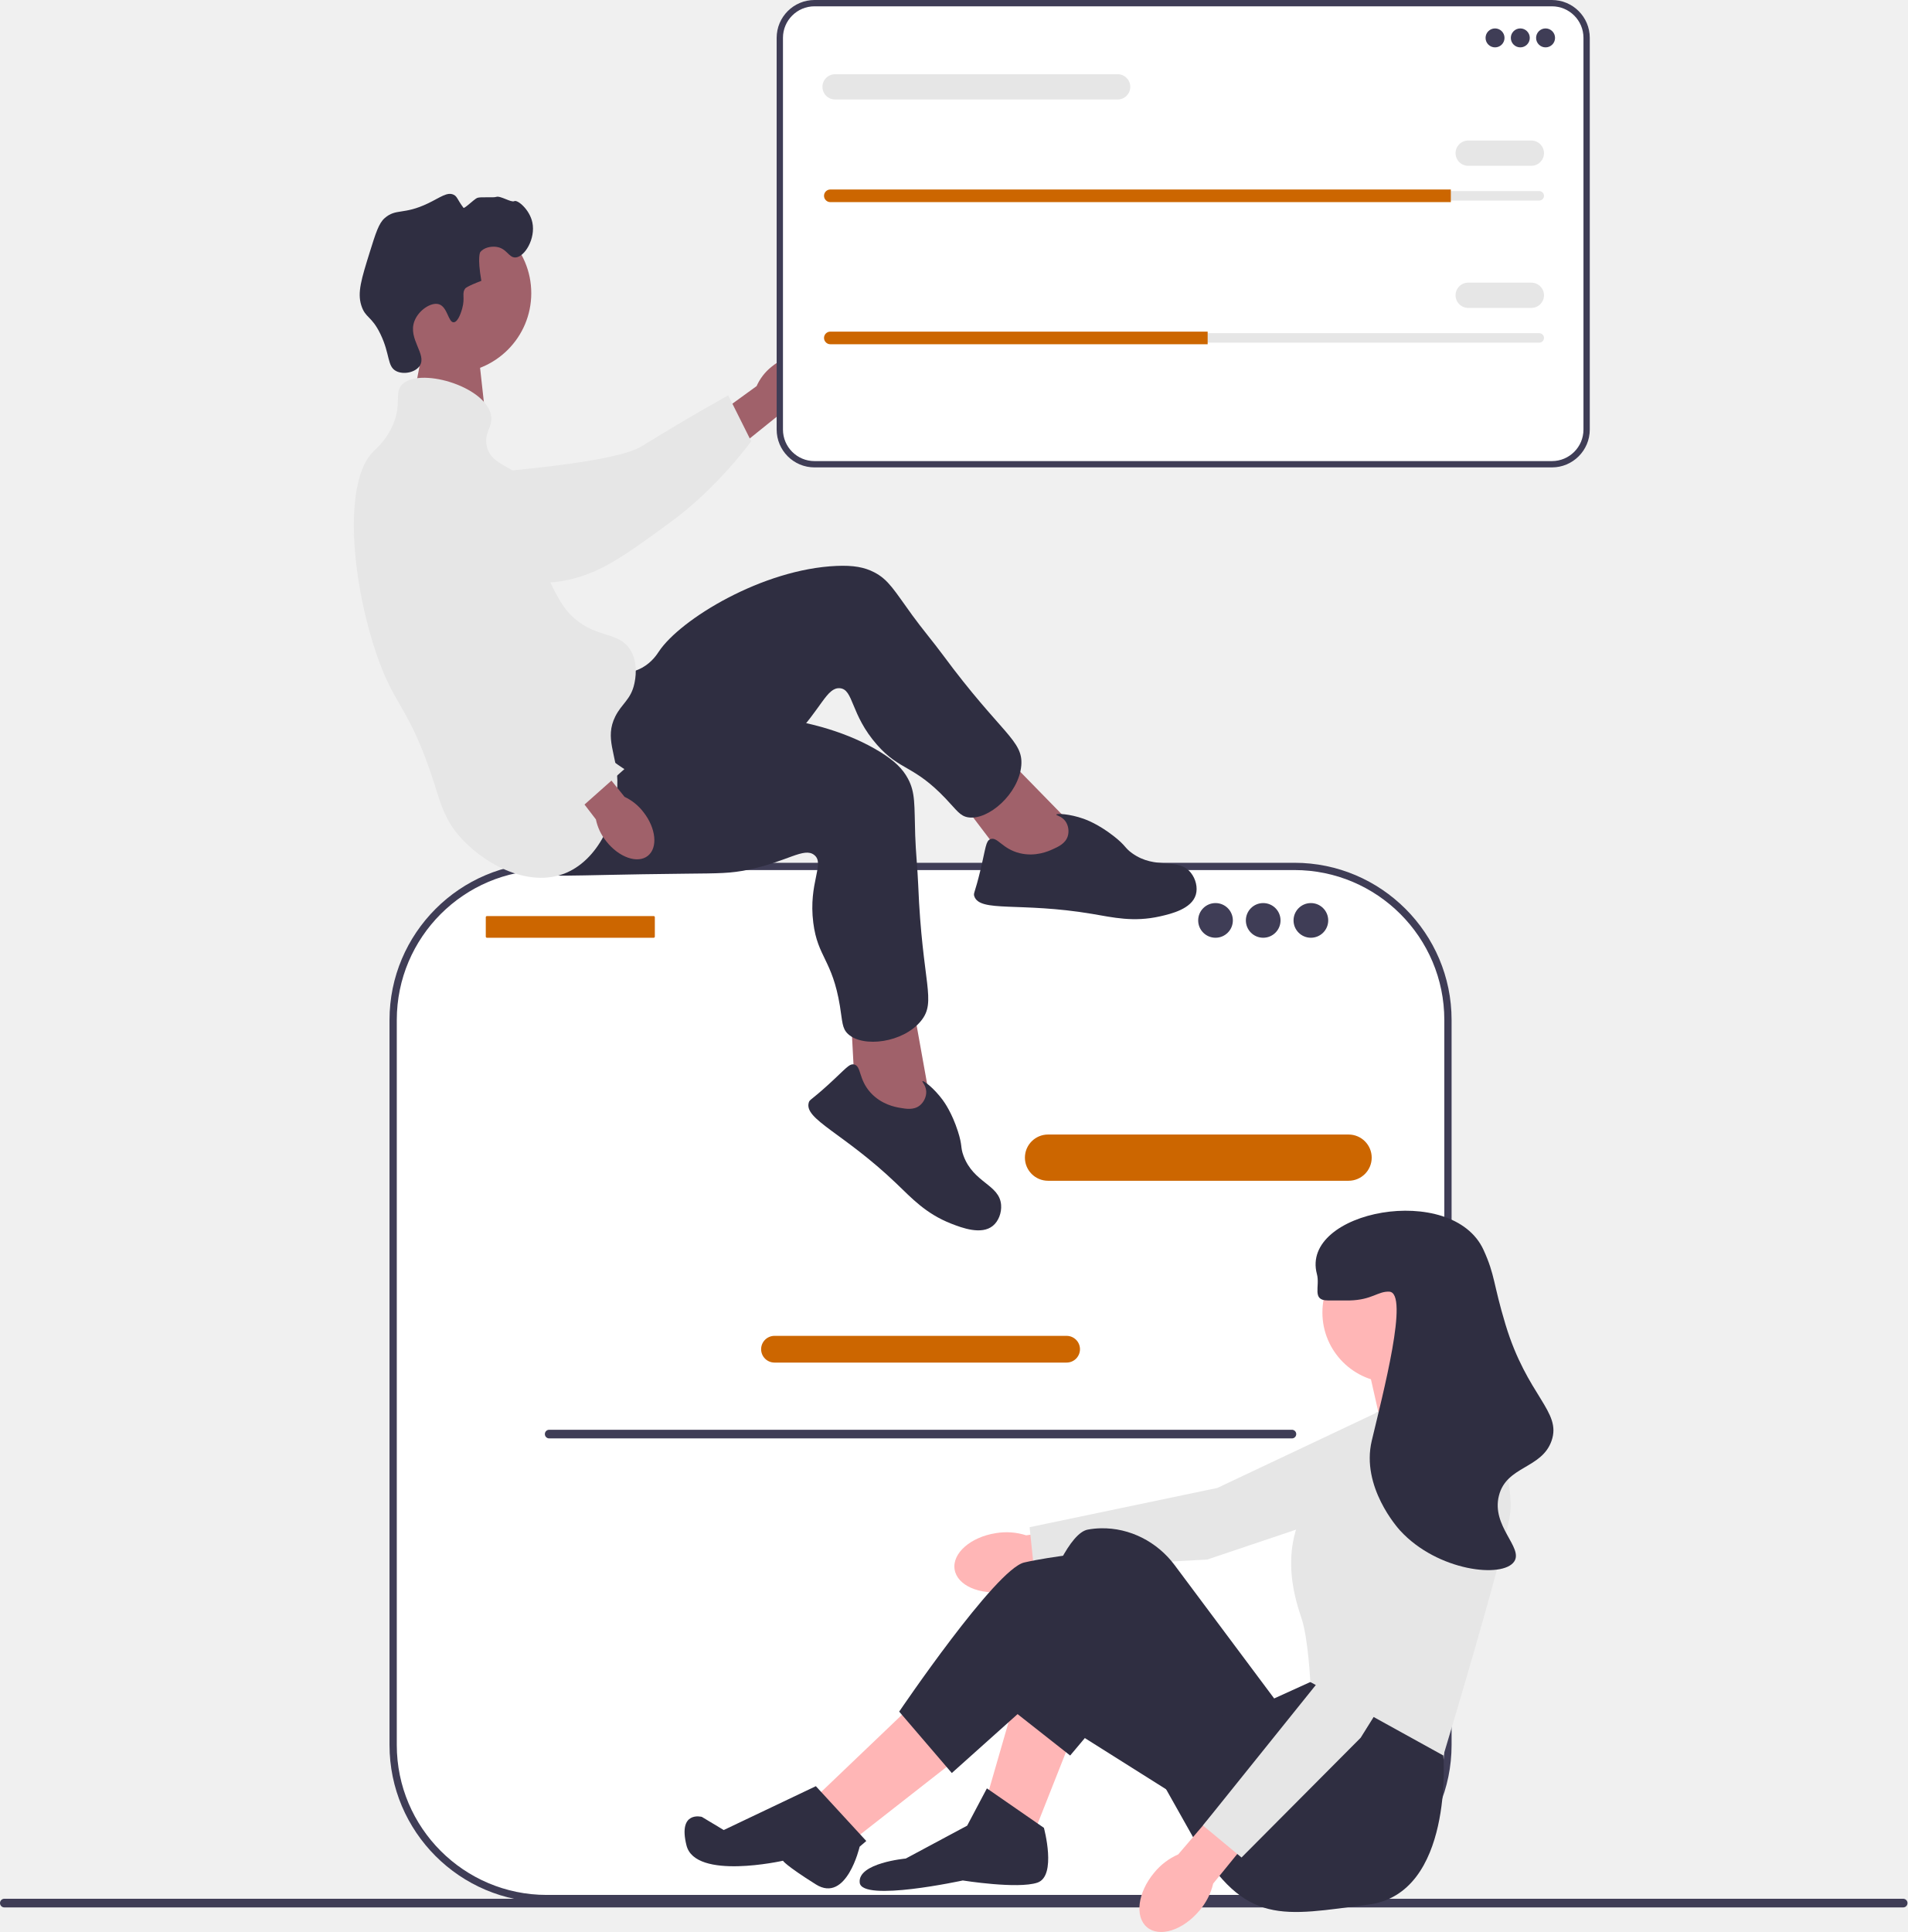
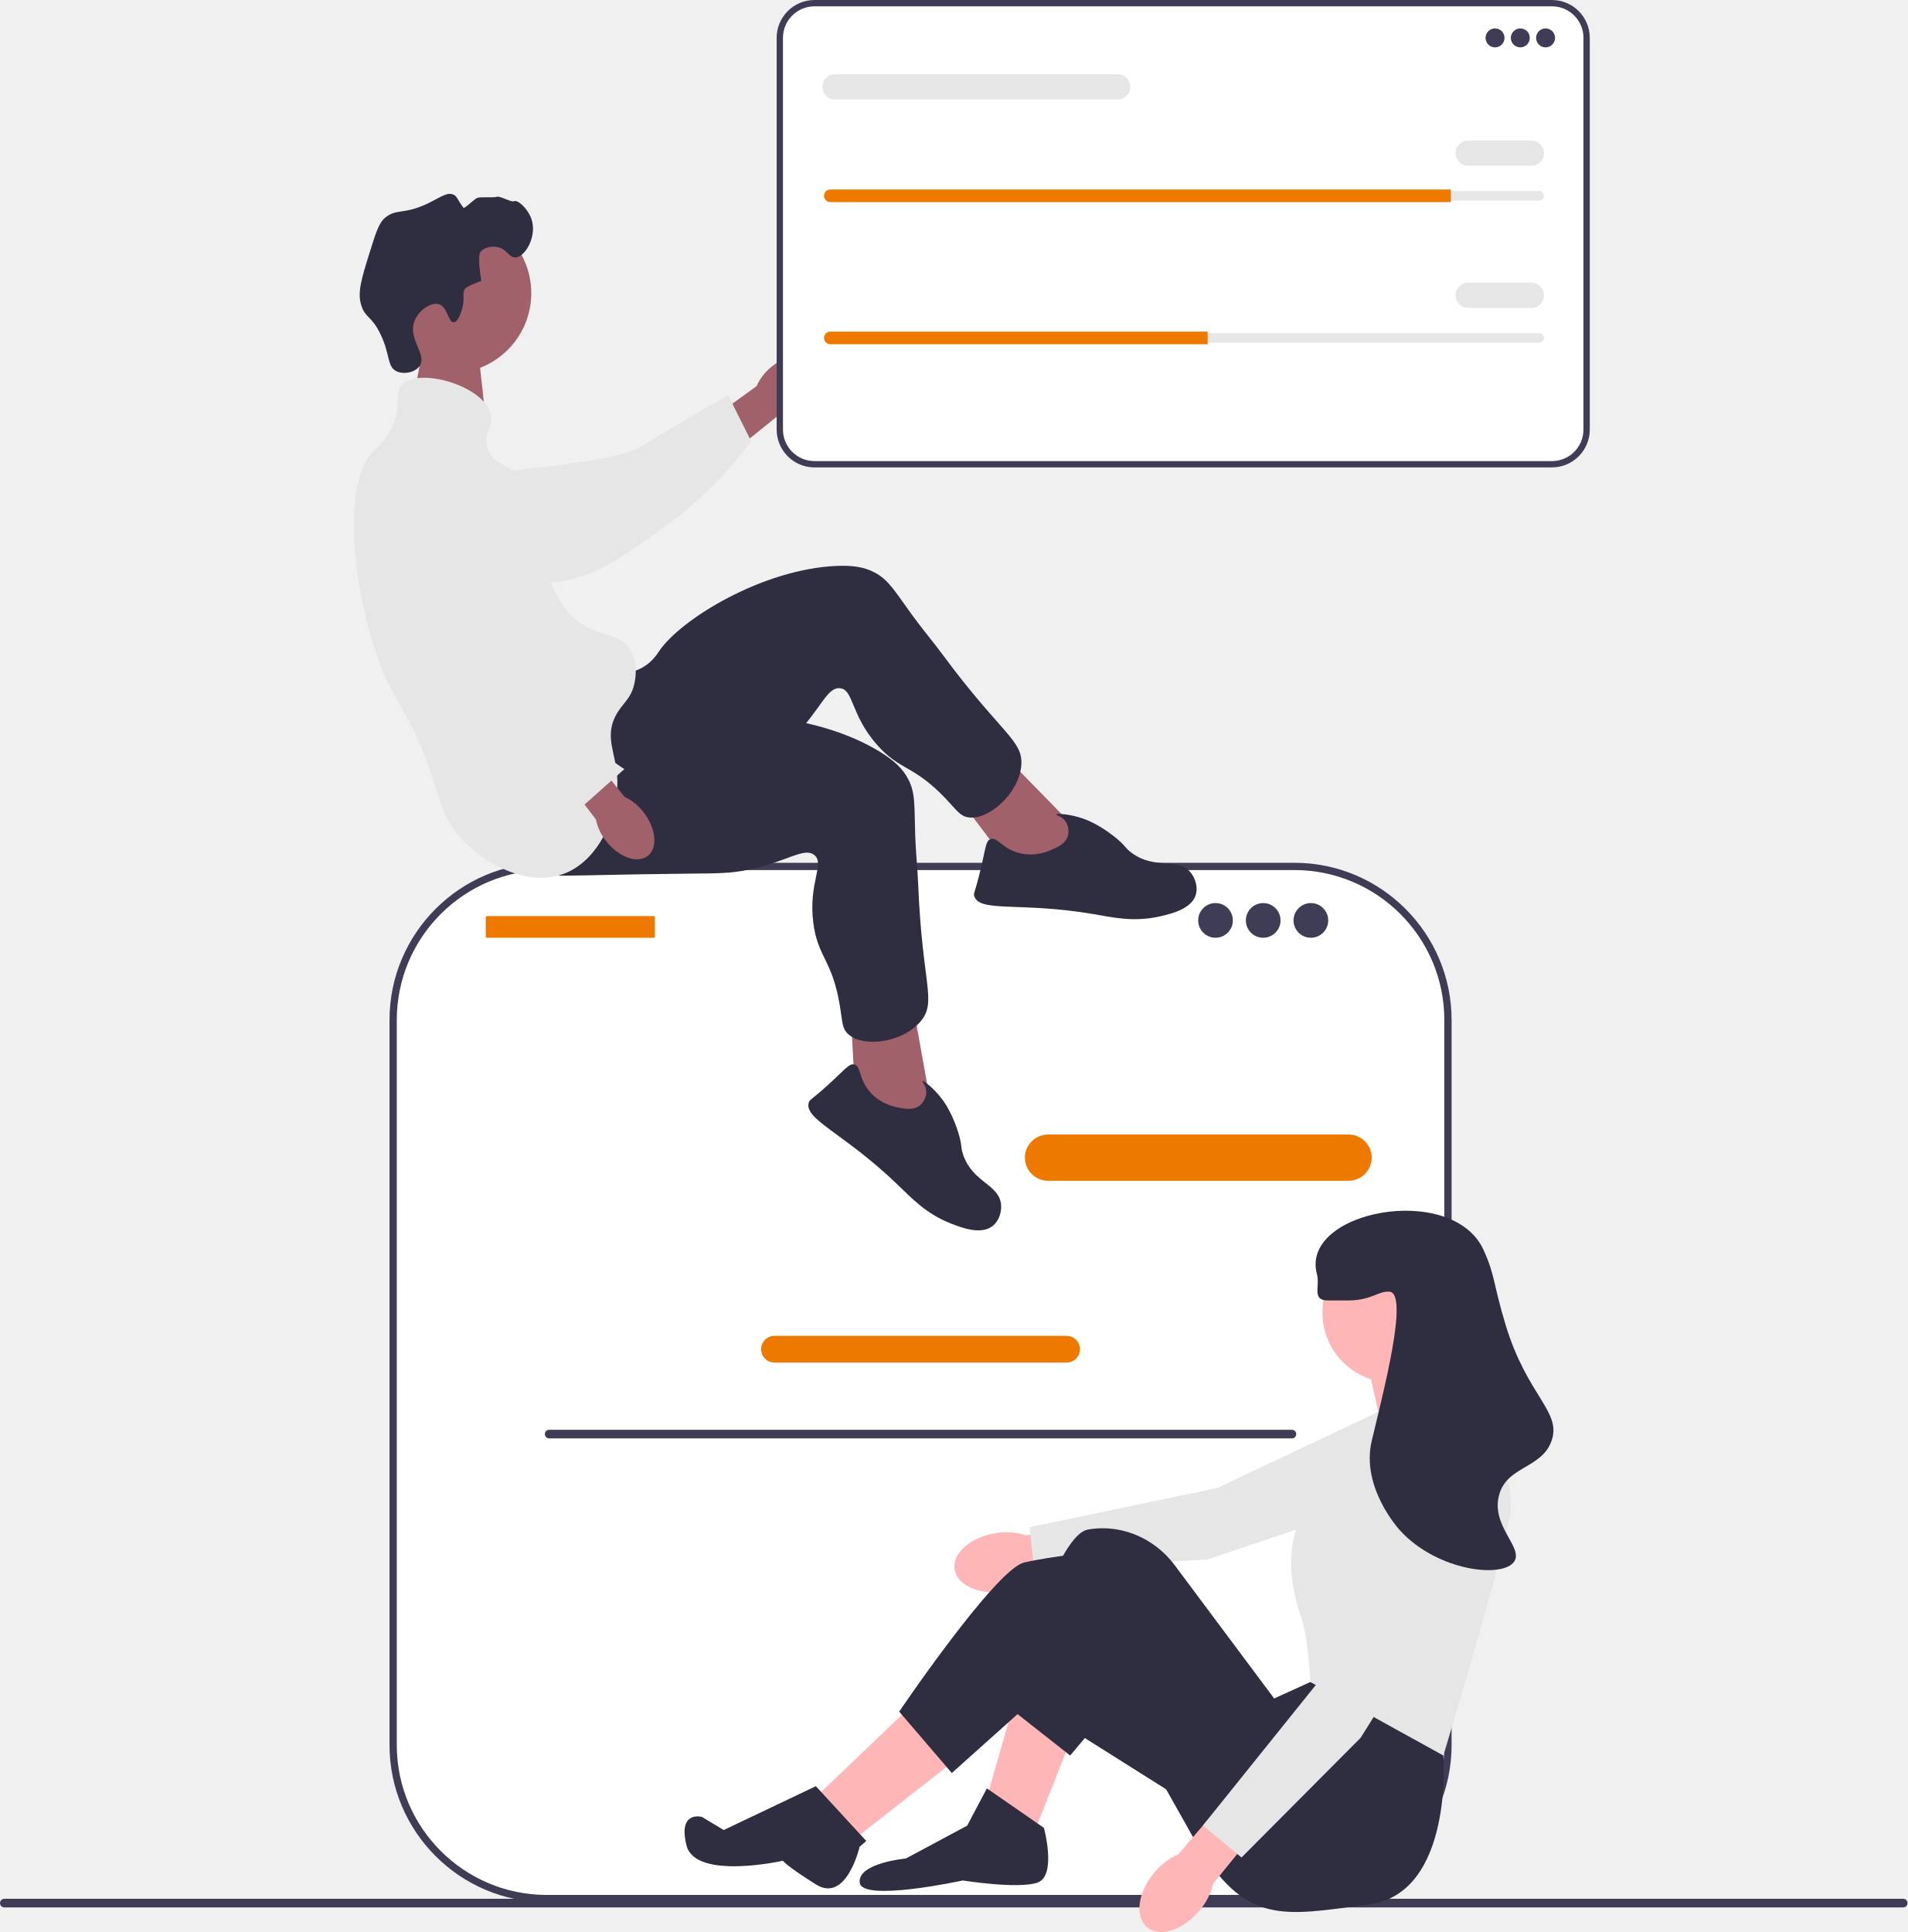
<svg xmlns="http://www.w3.org/2000/svg" width="524.67" height="531.397" viewBox="0 0 524.67 531.397">
  <polygon points="117.675 88.744 113.675 109.744 133.618 115.366 131.14 92.946 117.675 88.744" fill="#a0616a" />
  <path d="M0,523.445c0,.66,.53,1.19,1.19,1.19H523.48c.66,0,1.19-.53,1.19-1.19,0-.66-.53-1.19-1.19-1.19H1.19c-.66,0-1.19,.53-1.19,1.19Z" fill="#3f3d56" />
  <g>
    <path d="M356.038,238.309H150.369c-23.323,0-42.23,18.907-42.23,42.23v199.433c0,23.323,18.907,42.23,42.23,42.23h205.669c23.323,0,42.23-18.907,42.23-42.23v-199.433c0-23.323-18.907-42.23-42.23-42.23v0Z" fill="#fff" />
    <path d="M356.038,523.201H150.369c-23.837,0-43.23-19.393-43.23-43.229v-199.433c0-23.837,19.393-43.23,43.23-43.23h205.669c23.837,0,43.23,19.393,43.23,43.23v199.433c0,23.837-19.393,43.229-43.23,43.229h-0ZM150.369,239.309c-22.734,0-41.23,18.496-41.23,41.23v199.433c0,22.734,18.496,41.229,41.23,41.229h205.669c22.734,0,41.23-18.495,41.23-41.229v-199.433c0-22.734-18.496-41.23-41.23-41.23H150.369v-0Z" fill="#3f3d56" />
-     <path d="M370.936,324.77h-82.668c-3.506,0-6.359-2.853-6.359-6.359s2.853-6.359,6.359-6.359h82.668c3.506,0,6.359,2.853,6.359,6.359s-2.853,6.359-6.359,6.359h0Z" fill="#cc6600" />
-     <path d="M293.382,374.777h-80.357c-2.026,0-3.674-1.648-3.674-3.674s1.648-3.674,3.674-3.674h80.357c2.026,0,3.674,1.648,3.674,3.674s-1.648,3.674-3.674,3.674v0Z" fill="#cc6600" />
-     <rect x="133.618" y="251.967" width="46.498" height="5.961" rx=".31" ry=".31" fill="#cc6600" />
+     <path d="M370.936,324.77h-82.668c-3.506,0-6.359-2.853-6.359-6.359s2.853-6.359,6.359-6.359h82.668c3.506,0,6.359,2.853,6.359,6.359s-2.853,6.359-6.359,6.359h0Z" fill="#ee7900" />
+     <path d="M293.382,374.777h-80.357c-2.026,0-3.674-1.648-3.674-3.674s1.648-3.674,3.674-3.674h80.357c2.026,0,3.674,1.648,3.674,3.674s-1.648,3.674-3.674,3.674v0Z" fill="#ee7900" />
+     <rect x="133.618" y="251.967" width="46.498" height="5.961" rx=".31" ry=".31" fill="#ee7900" />
    <circle cx="334.336" cy="253.159" r="4.769" fill="#3f3d56" />
    <circle cx="347.451" cy="253.159" r="4.769" fill="#3f3d56" />
    <circle cx="360.566" cy="253.159" r="4.769" fill="#3f3d56" />
    <path d="M149.868,394.445c0,.66,.53,1.19,1.19,1.19h204.29c.66,0,1.19-.53,1.19-1.19,0-.66-.53-1.19-1.19-1.19H151.058c-.66,0-1.19,.53-1.19,1.19Z" fill="#3f3d56" />
  </g>
  <g>
-     <path id="uuid-d0b76542-8f08-4363-846d-0cc3b89caf22-241" d="M212.173,100.917c4.349-3.594,9.729-4.263,12.015-1.494,2.287,2.768,.614,7.924-3.737,11.519-1.718,1.46-3.761,2.487-5.958,2.995l-18.62,14.994-6.85-8.888,19.083-13.838c.914-2.062,2.308-3.875,4.066-5.288h-0Z" fill="#a0616a" />
+     <path id="uuid-d0b76542-8f08-4363-846d-0cc3b89caf22-242" d="M212.173,100.917c4.349-3.594,9.729-4.263,12.015-1.494,2.287,2.768,.614,7.924-3.737,11.519-1.718,1.46-3.761,2.487-5.958,2.995l-18.62,14.994-6.85-8.888,19.083-13.838c.914-2.062,2.308-3.875,4.066-5.288h-0Z" fill="#a0616a" />
    <path d="M104.553,134.747c-.009-.663-.003-6.447,4.279-10.103,4.919-4.199,11.86-2.5,14.294-1.904,5.624,1.377,6.085,3.79,11.366,6.268,9.88,4.637-2.499,2.264,3.38,.777,2.035-.515,31.312-2.545,38.6-7.031,14.174-8.724,23.831-14.013,23.831-14.013l6.313,12.626s-9.129,12.694-21.977,22.097c-13.179,9.646-19.769,14.469-29.783,16.332-.862,.16-22.072,3.782-39.155-8.981-3.897-2.911-11.036-8.245-11.147-16.07v0Z" fill="#e6e6e6" />
    <circle cx="124.136" cy="80.643" r="21.993" fill="#a0616a" />
    <g>
      <polygon points="296.375 228.398 273.725 205.213 262.034 217.409 278.908 239.639 295.646 241.553 296.375 228.398" fill="#a0616a" />
      <path d="M167.046,184.922c1.325,.11,5.535,.953,9.558-1.26,2.746-1.511,4.155-3.757,4.63-4.472,5.901-8.863,28.552-22.684,48.881-23.535,4.604-.193,7.634,.341,10.388,1.776,3.905,2.036,5.464,4.952,10.42,11.783,2.711,3.737,5.71,7.257,8.454,10.97,16.062,21.736,22.151,23.443,21.529,30.411-.69,7.732-9.029,15.067-14.571,14.22-2.27-.347-3.149-1.925-6.181-5.12-8.891-9.368-12.57-7.637-18.9-14.812-7.391-8.377-6.423-15.323-10.279-15.591-3.576-.249-5.095,5.677-12.729,13.548-3.493,3.602-5.98,5.254-13.559,10.511-29.511,20.473-29.982,21.912-35.937,23.544-2.606,.714-21.1,5.785-27.688-2.284-10.31-12.627,14.046-50.682,25.983-49.69l0,0Z" fill="#2f2e41" />
      <path d="M289.45,233.637c1.666-.748,3.614-1.623,4.24-3.634,.424-1.361,.18-3.039-.697-4.198-1.011-1.338-2.508-1.514-2.448-1.751,.092-.36,3.632-.22,7.517,1.154,.733,.259,4.055,1.473,8.28,4.772,3.385,2.643,2.93,3.173,5.053,4.697,6.516,4.678,12.628,.991,16.154,5.378,1.361,1.693,1.941,4.097,1.369,6.04-1.15,3.903-6.743,5.246-9.8,5.94-7.362,1.67-12.933,.307-18.752-.674-19.787-3.334-30.904-.298-32.392-4.881-.282-.868,.176-.794,1.702-7.16,1.506-6.284,1.456-8.01,2.739-8.513,1.93-.757,3.227,2.688,8.089,3.867,4.309,1.045,7.865-.552,8.944-1.036l-0-0Z" fill="#2f2e41" />
    </g>
    <g>
      <polygon points="256.108 304.243 250.385 272.34 233.862 275.866 235.343 303.736 248.118 314.719 256.108 304.243" fill="#a0616a" />
      <path d="M173.508,195.645c1.034,.835,4.044,3.897,8.617,4.325,3.121,.292,5.548-.776,6.342-1.1,9.86-4.02,36.364-2.737,53.662,7.974,3.917,2.426,6.125,4.569,7.598,7.303,2.088,3.877,1.741,7.166,2.006,15.601,.145,4.614,.65,9.211,.835,13.824,1.085,27.005,5.165,31.836,.737,37.253-4.913,6.01-15.932,7.397-20.042,3.584-1.683-1.561-1.524-3.361-2.239-7.707-2.097-12.744-6.112-13.378-7.321-22.869-1.411-11.082,3.29-16.286,.25-18.673-2.819-2.214-7.404,1.836-18.141,4.063-4.913,1.019-7.899,.989-17.122,1.084-35.915,.369-37.113,1.295-42.957-.698-2.557-.872-20.707-7.062-21.628-17.438-1.44-16.237,40.082-34.049,49.402-26.526l0-0Z" fill="#2f2e41" />
      <path d="M247.436,304.689c1.798,.316,3.901,.687,5.549-.626,1.115-.888,1.855-2.414,1.781-3.865-.086-1.675-1.225-2.661-1.042-2.823,.279-.246,3.128,1.858,5.572,5.176,.461,.626,2.528,3.496,4.172,8.598,1.317,4.088,.643,4.27,1.543,6.723,2.765,7.53,9.893,7.911,10.347,13.521,.175,2.165-.694,4.48-2.26,5.767-3.143,2.584-8.525,.555-11.444-.588-7.029-2.752-10.874-7.009-15.138-11.087-14.5-13.87-25.404-17.6-24.062-22.228,.254-.876,.591-.558,5.429-4.969,4.775-4.354,5.703-5.81,7.046-5.506,2.023,.457,1.16,4.036,4.522,7.742,2.979,3.284,6.818,3.96,7.983,4.165h0Z" fill="#2f2e41" />
    </g>
    <path d="M127.135,84.847c.856-3.063-.219-4.179,.877-5.554,0-0,.441-.553,4.384-2.046h0c-1.163-6.75-.292-7.892-.292-7.892,1.004-1.316,3.015-1.634,4.384-1.461,2.896,.364,3.408,2.982,5.261,2.923,2.56-.081,5.63-5.205,4.677-9.646-.777-3.622-4.129-6.313-4.969-5.846-.833,.463-3.832-1.578-4.969-1.169-.777,.279-4.432-.092-5.261,.292-.905,.42-3.498,3.035-3.745,2.705-1.722-2.289-1.686-3.089-2.685-3.582-1.771-.874-3.696,.742-7.015,2.338-6.83,3.285-8.829,1.325-11.984,4.092-1.594,1.398-2.448,4.069-4.092,9.353-2.299,7.391-3.449,11.086-2.338,14.615,1.132,3.598,2.8,2.815,5.261,7.892,2.74,5.651,1.796,8.936,4.384,10.23,2.001,1,5.216,.364,6.43-1.461,2.079-3.125-3.294-7.352-1.461-12.276,1.125-3.023,4.595-5.315,6.723-4.677,2.406,.722,2.583,5.036,4.092,4.969,1.292-.057,2.189-3.266,2.338-3.8l-0-0Z" fill="#2f2e41" />
    <path d="M110.474,105.892c4.5-5.046,22.832,.177,24.553,8.184,.708,3.294-1.905,4.684-1.169,8.476,1.076,5.547,7.169,5.169,11.692,10.815,6.421,8.016-.194,15.852,7.015,29.229,1.54,2.859,2.839,5.268,5.554,7.6,6.23,5.351,12.027,3.516,15.199,8.476,2.372,3.71,1.397,8.282,1.169,9.353-.936,4.392-3.473,5.462-5.261,9.061-2.975,5.988,.393,10.384,.585,17.538,.239,8.951-4.517,21.358-14.03,25.429-10.687,4.574-23.577-3.001-29.814-10.523-3.722-4.488-4.802-8.628-6.43-13.738-7.277-22.837-11.388-20.772-16.953-38.875-6.362-20.695-7.612-44.941,0-52.613,1.009-1.017,3.786-3.367,5.554-7.6,2.379-5.695,.324-8.556,2.338-10.815h0Z" fill="#e6e6e6" />
    <g>
-       <path id="uuid-35da8825-ceb1-46f8-a8e3-884fcc945dd4-242" d="M176.973,223.359c3.489,4.433,4.03,9.827,1.208,12.047-2.822,2.22-7.937,.426-11.427-4.01-1.418-1.753-2.396-3.819-2.852-6.028l-14.547-18.971,7.517-5.733,14.911,18.503c2.04,.962,3.819,2.4,5.19,4.191h-0Z" fill="#a0616a" />
+       <path id="uuid-35da8825-ceb1-46f8-a8e3-884fcc945dd4-243" d="M176.973,223.359c3.489,4.433,4.03,9.827,1.208,12.047-2.822,2.22-7.937,.426-11.427-4.01-1.418-1.753-2.396-3.819-2.852-6.028l-14.547-18.971,7.517-5.733,14.911,18.503c2.04,.962,3.819,2.4,5.19,4.191h-0Z" fill="#a0616a" />
      <path d="M123.697,125.123c.647-.145,6.311-1.319,10.763,2.127,5.115,3.959,4.867,11.1,4.78,13.605-.201,5.786-2.468,6.73-3.817,12.406-2.524,10.619,2.283,20.487,4.938,25.939,.919,1.887,3.872,7.662,9.75,13.881,11.432,12.095,21.632,18.46,21.632,18.46l-10.958,9.74s-17.455-5.32-29.282-15.979c-12.132-10.934-30.789-49.619-34.657-59.043-.333-.812,4.385,12.382,13.393-6.946,2.055-4.409,5.82-12.486,13.457-14.192h-0Z" fill="#e6e6e6" />
    </g>
  </g>
  <g>
-     <path id="uuid-ba1531a6-e7ab-4297-b996-1d676f43fe3f-243" d="M273.945,421.686c-6.965,1.068-12.06,5.527-11.38,9.959,.68,4.433,6.877,7.159,13.845,6.09,2.789-.389,5.444-1.44,7.744-3.065l29.454-4.896-1.966-11.643-29.388,4.159c-2.682-.862-5.531-1.069-8.309-.604h-0Z" fill="#ffb6b6" />
+     <path id="uuid-ba1531a6-e7ab-4297-b996-1d676f43fe3f-244" d="M273.945,421.686c-6.965,1.068-12.06,5.527-11.38,9.959,.68,4.433,6.877,7.159,13.845,6.09,2.789-.389,5.444-1.44,7.744-3.065l29.454-4.896-1.966-11.643-29.388,4.159c-2.682-.862-5.531-1.069-8.309-.604h-0Z" fill="#ffb6b6" />
    <polygon points="400.87 385.395 389.449 409.63 332.034 428.958 284.392 431.499 283.199 420.056 334.832 409.26 387.815 384.223 400.87 385.395" fill="#e6e6e6" />
    <polygon points="294.976 477.416 284.722 503.351 271.453 494.304 279.294 467.162 294.976 477.416" fill="#ffb6b6" />
    <polygon points="252.152 467.765 225.01 493.701 235.866 505.161 263.612 483.447 252.152 467.765" fill="#ffb6b6" />
    <polygon points="405.957 383.323 405.655 381.212 398.719 367.641 375.799 373.673 380.021 392.37 405.957 383.323" fill="#ffb6b6" />
    <path d="M396.306,473.797l.705,9.059s2.914,37.987-20.609,41.003-33.777,6.032-47.649-17.492l-21.714-38.602-12.683,15.091-16.872-13.281s12.063-47.046,21.714-48.856c1.206-.226,2.413-.339,3.6-.364,7.989-.166,15.521,3.741,20.301,10.145l27.367,36.662,9.952-4.524,35.888,11.158v-0Z" fill="#2f2e41" />
    <path d="M266.024,502.145l5.428-10.254,15.682,10.857s3.619,13.269-1.809,15.079-20.507-.603-20.507-.603c0,0-27.745,6.032-28.348,.603s12.666-6.635,12.666-6.635l16.888-9.047,0-0Z" fill="#2f2e41" />
    <path d="M325.134,494.907l-41.919-26.413-21.412,19.175-14.476-16.888s26.539-39.205,34.38-41.015,20.507-3.016,20.507-3.016l38.602,35.586-15.682,32.571v-0Z" fill="#2f2e41" />
    <path d="M224.406,491.288l13.873,15.079-1.829,1.565s-3.599,15.675-12.043,10.372-9.047-6.509-9.047-6.509c0,0-24.126,5.428-26.539-4.222s4.222-7.841,4.222-7.841l6.024,3.619,25.34-12.063,0,0Z" fill="#2f2e41" />
    <circle cx="383.037" cy="361.006" r="19.301" fill="#ffb6b6" />
    <path d="M378.513,388.45l27.745-8.444s10.857,25.333,9.047,36.793c-1.809,11.46-18.295,66.058-18.295,66.058l-36.593-20.218s-.603-12.063-2.413-17.492-7.539-22.015,5.127-35.888,15.381-20.809,15.381-20.809l-0,0Z" fill="#e6e6e6" />
    <g>
-       <path id="uuid-375aaccb-22f9-42b6-a352-baabb12db8d2-244" d="M317.448,515.102c-4.515,5.41-5.384,12.124-1.941,14.997,3.443,2.873,9.894,.816,14.41-4.596,1.834-2.137,3.129-4.682,3.777-7.423l18.842-23.162-9.178-7.428-19.281,22.565c-2.581,1.128-4.854,2.859-6.629,5.046l0-0Z" fill="#ffb6b6" />
+       <path id="uuid-375aaccb-22f9-42b6-a352-baabb12db8d2-245" d="M317.448,515.102c-4.515,5.41-5.384,12.124-1.941,14.997,3.443,2.873,9.894,.816,14.41-4.596,1.834-2.137,3.129-4.682,3.777-7.423l18.842-23.162-9.178-7.428-19.281,22.565c-2.581,1.128-4.854,2.859-6.629,5.046l0-0Z" fill="#ffb6b6" />
      <polygon points="399.795 400.619 406.353 426.595 374.256 477.974 341.49 510.905 330.869 502.094 363.915 460.977 388.963 408 399.795 400.619" fill="#e6e6e6" />
    </g>
    <path d="M365.244,357.689c4.95-.012,5.231,.021,6.032,0,6.139-.162,7.745-2.577,10.857-2.413,5.554,.294-1.776,28.141-4.825,41.015-2.99,12.626,7.115,23.94,7.841,24.729,10.257,11.155,28.273,13.194,31.364,8.444,2.502-3.845-6.366-9.691-4.222-18.095,2.095-8.215,11.771-7.34,14.476-15.079,2.832-8.105-6.686-12.192-12.666-31.967-3.434-11.357-2.827-13.473-6.032-20.507-8.566-18.802-50.554-10.797-45.84,6.635,.912,3.372-1.515,7.249,3.016,7.238v-0Z" fill="#2f2e41" />
  </g>
  <g>
    <path d="M426.876,128.561H224.026c-5.737,0-10.403-4.667-10.403-10.403V10.403c0-5.736,4.667-10.403,10.403-10.403h202.851c5.737,0,10.403,4.667,10.403,10.403V118.157c0,5.736-4.667,10.403-10.403,10.403Z" fill="#fff" />
    <path d="M426.876,128.561H224.026c-5.737,0-10.403-4.667-10.403-10.403V10.403c0-5.736,4.667-10.403,10.403-10.403h202.851c5.737,0,10.403,4.667,10.403,10.403V118.157c0,5.736-4.667,10.403-10.403,10.403ZM224.026,1.737c-4.778,0-8.666,3.888-8.666,8.666V118.157c0,4.778,3.888,8.666,8.666,8.666h202.851c4.778,0,8.666-3.888,8.666-8.666V10.403c0-4.778-3.888-8.666-8.666-8.666H224.026Z" fill="#3f3d56" />
    <circle cx="411.22" cy="10.424" r="2.606" fill="#3f3d56" />
    <circle cx="418.169" cy="10.424" r="2.606" fill="#3f3d56" />
    <circle cx="425.119" cy="10.424" r="2.606" fill="#3f3d56" />
    <path d="M228.389,52.554c-.719,0-1.303,.584-1.303,1.303,0,.35,.135,.674,.381,.914,.248,.254,.572,.389,.922,.389h194.992c.719,0,1.303-.584,1.303-1.303,0-.35-.135-.674-.381-.914-.248-.254-.572-.389-.922-.389H228.389Z" fill="#e6e6e6" />
-     <path d="M399.059,52.119v3.475H228.389c-.478,0-.912-.191-1.225-.513-.321-.313-.513-.747-.513-1.225,0-.956,.782-1.737,1.737-1.737h170.67Z" fill="#cc6600" />
+     <path d="M399.059,52.119v3.475H228.389c-.478,0-.912-.191-1.225-.513-.321-.313-.513-.747-.513-1.225,0-.956,.782-1.737,1.737-1.737h170.67Z" fill="#ee7900" />
    <path d="M421.21,45.604h-17.373c-1.916,0-3.475-1.558-3.475-3.475s1.559-3.475,3.475-3.475h17.373c1.916,0,3.475,1.558,3.475,3.475s-1.559,3.475-3.475,3.475Z" fill="#e6e6e6" />
    <path d="M307.416,27.363h-77.724c-1.916,0-3.475-1.558-3.475-3.475s1.559-3.475,3.475-3.475h77.724c1.916,0,3.475,1.558,3.475,3.475s-1.559,3.475-3.475,3.475Z" fill="#e6e6e6" />
    <path d="M228.389,91.643c-.719,0-1.303,.584-1.303,1.303,0,.35,.135,.674,.381,.914,.248,.254,.572,.389,.922,.389h194.992c.719,0,1.303-.584,1.303-1.303,0-.35-.135-.674-.381-.914-.248-.254-.572-.389-.922-.389H228.389Z" fill="#e6e6e6" />
-     <path d="M332.173,91.209v3.475h-103.783c-.478,0-.912-.191-1.225-.513-.321-.313-.513-.747-.513-1.225,0-.956,.782-1.737,1.737-1.737h103.783Z" fill="#cc6600" />
+     <path d="M332.173,91.209v3.475h-103.783c-.478,0-.912-.191-1.225-.513-.321-.313-.513-.747-.513-1.225,0-.956,.782-1.737,1.737-1.737h103.783Z" fill="#ee7900" />
    <path d="M421.21,84.694h-17.373c-1.916,0-3.475-1.558-3.475-3.475s1.559-3.475,3.475-3.475h17.373c1.916,0,3.475,1.558,3.475,3.475s-1.559,3.475-3.475,3.475Z" fill="#e6e6e6" />
  </g>
</svg>
